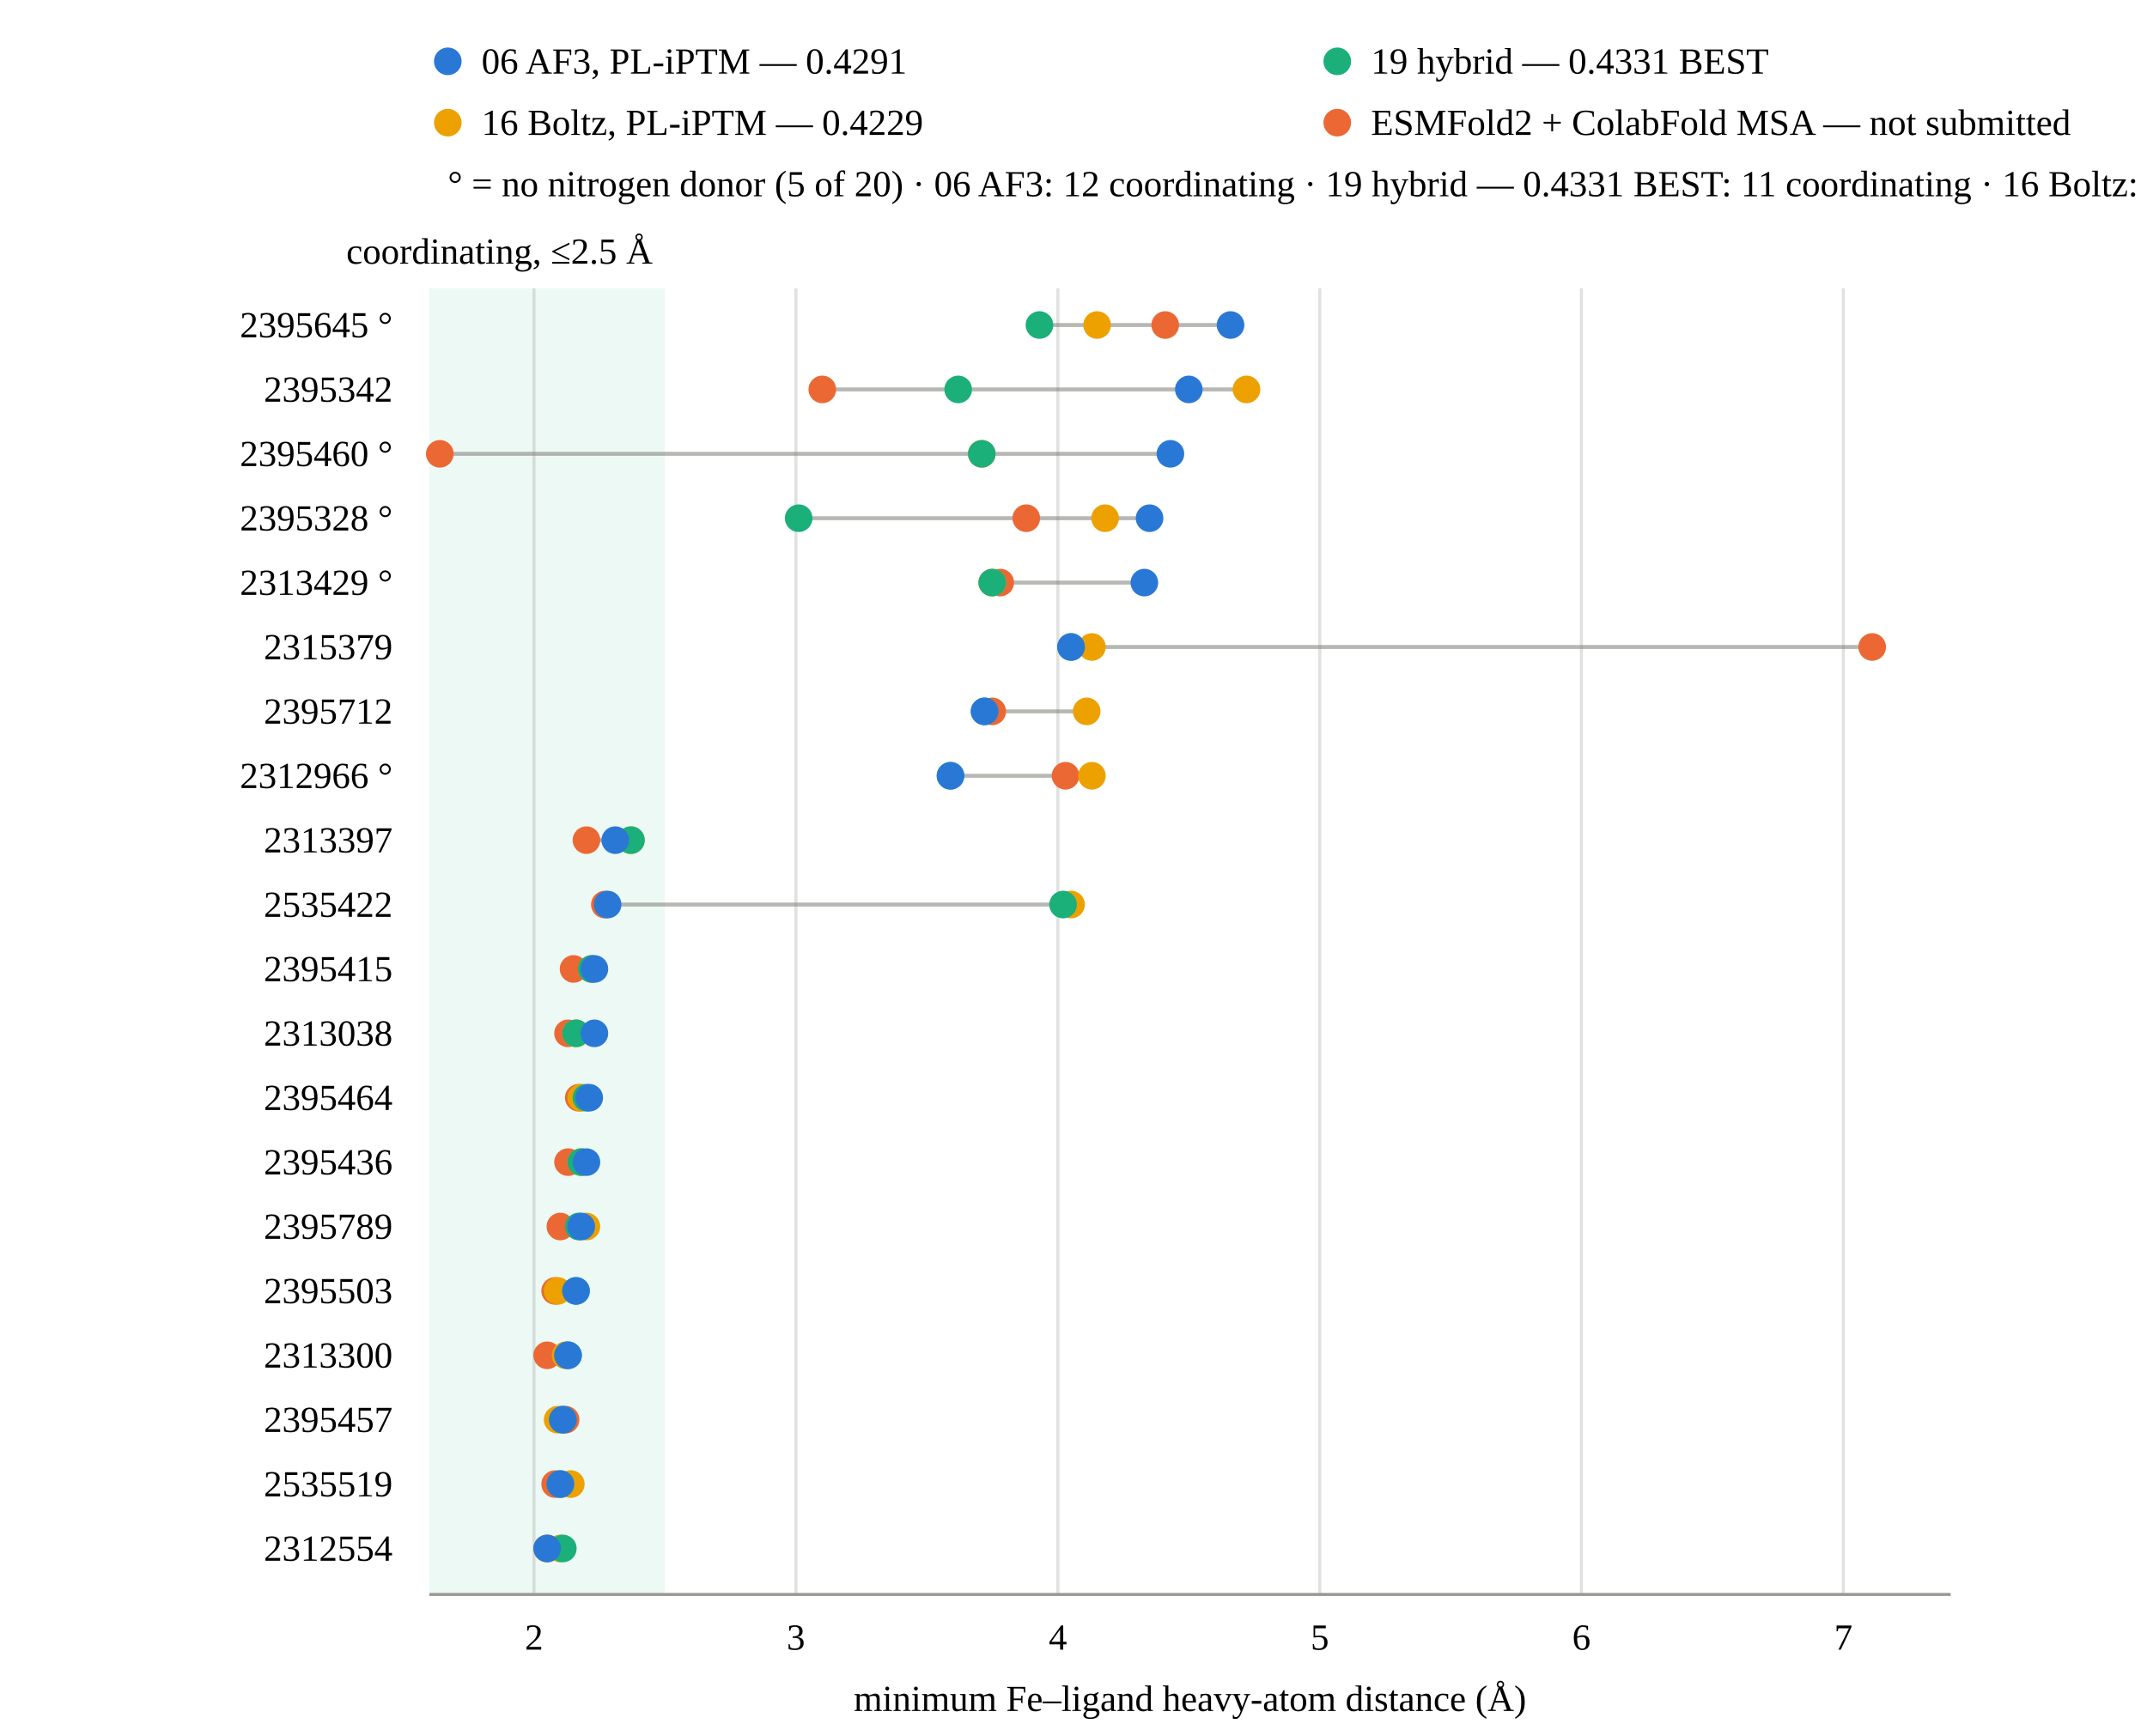
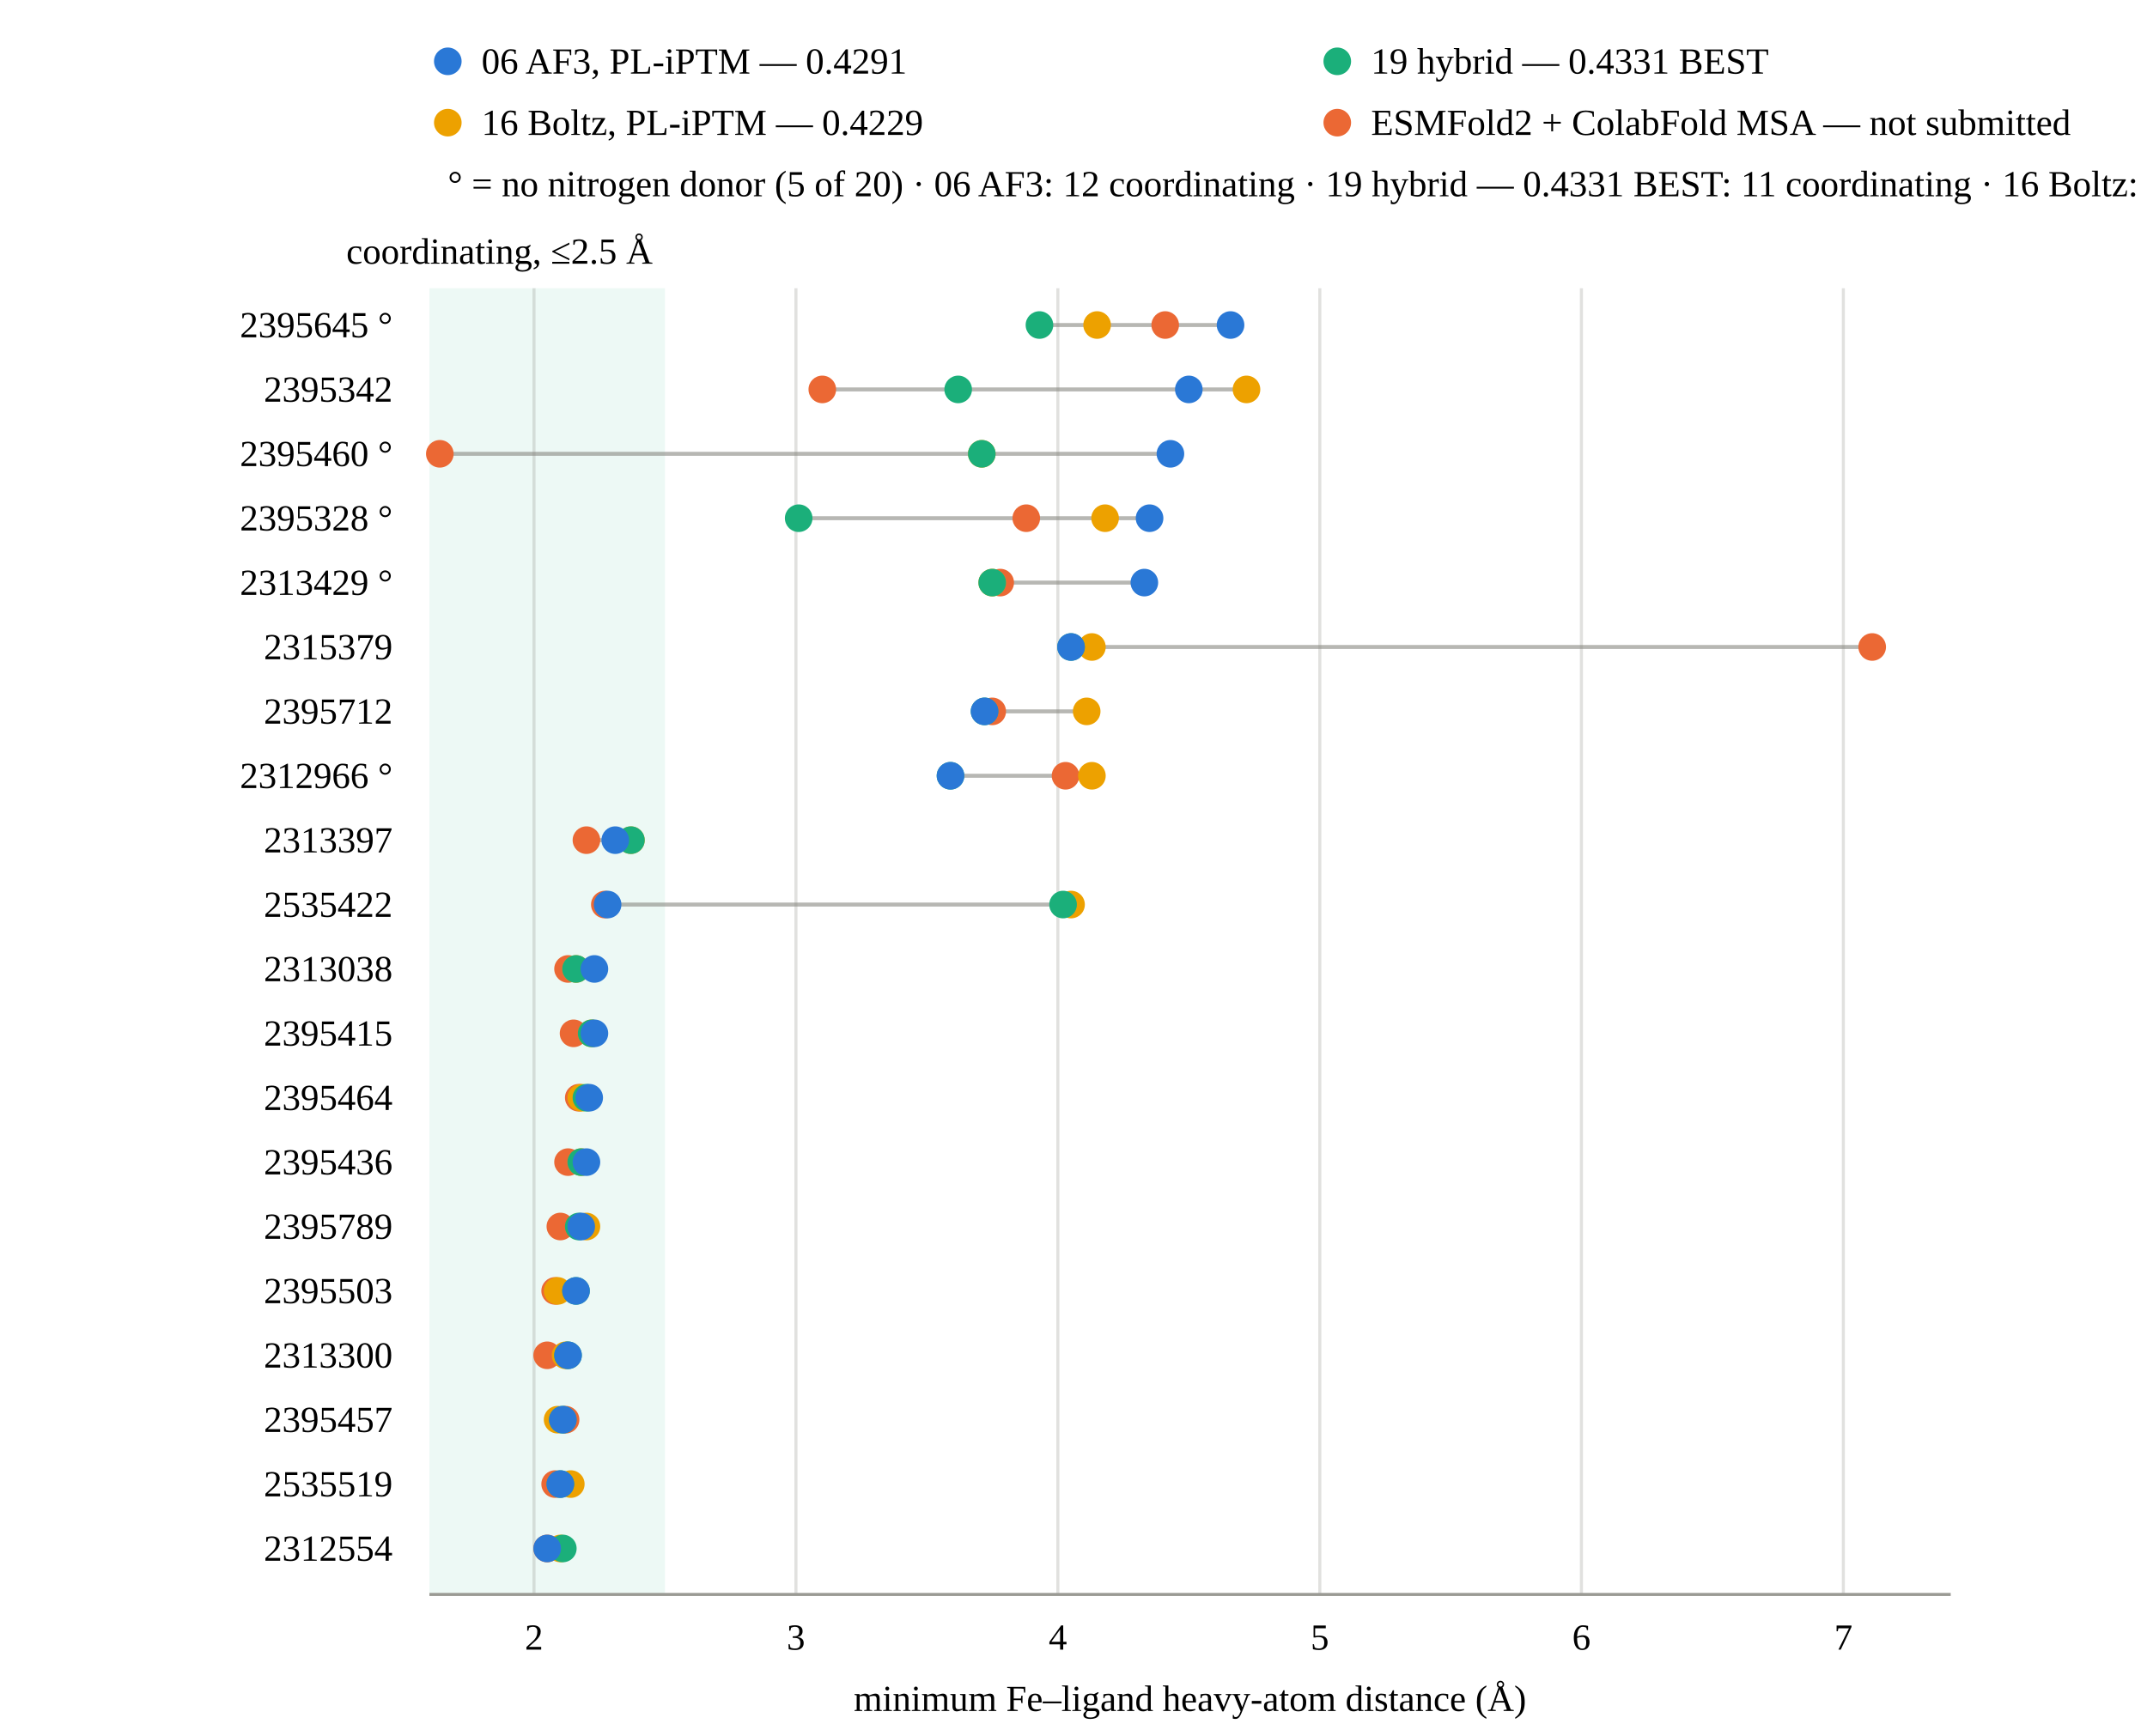
<svg xmlns="http://www.w3.org/2000/svg" viewBox="0 0 700 566" role="img">
  <rect x="140.0" y="94" width="76.8" height="426" fill="#1baf7a" opacity="0.08" />
  <text x="212.8" y="86" text-anchor="end" class="ts">coordinating, ≤2.5 Å</text>
  <line x1="174.1" y1="94" x2="174.1" y2="520" stroke="#9a9a94" stroke-opacity="0.3" />
  <text x="174.1" y="538" text-anchor="middle" class="ts">2</text>
  <line x1="259.5" y1="94" x2="259.5" y2="520" stroke="#9a9a94" stroke-opacity="0.3" />
  <text x="259.5" y="538" text-anchor="middle" class="ts">3</text>
  <line x1="344.9" y1="94" x2="344.9" y2="520" stroke="#9a9a94" stroke-opacity="0.3" />
  <text x="344.9" y="538" text-anchor="middle" class="ts">4</text>
  <line x1="430.3" y1="94" x2="430.3" y2="520" stroke="#9a9a94" stroke-opacity="0.3" />
  <text x="430.3" y="538" text-anchor="middle" class="ts">5</text>
  <line x1="515.6" y1="94" x2="515.6" y2="520" stroke="#9a9a94" stroke-opacity="0.3" />
  <text x="515.6" y="538" text-anchor="middle" class="ts">6</text>
  <line x1="601.0" y1="94" x2="601.0" y2="520" stroke="#9a9a94" stroke-opacity="0.3" />
  <text x="601.0" y="538" text-anchor="middle" class="ts">7</text>
  <text x="128" y="110" text-anchor="end" class="ts">2395645 °</text>
  <line x1="338.9" y1="106" x2="401.2" y2="106" stroke="#888780" stroke-width="1.3" stroke-opacity="0.6" />
  <circle cx="379.9" cy="106" r="4.5" fill="#eb6834" />
  <circle cx="357.7" cy="106" r="4.5" fill="#eda100" />
  <circle cx="338.9" cy="106" r="4.5" fill="#1baf7a" />
  <circle cx="401.2" cy="106" r="4.5" fill="#2a78d6" />
  <text x="128" y="131" text-anchor="end" class="ts">2395342</text>
  <line x1="268.1" y1="127" x2="406.4" y2="127" stroke="#888780" stroke-width="1.3" stroke-opacity="0.6" />
  <circle cx="268.1" cy="127" r="4.5" fill="#eb6834" />
  <circle cx="406.4" cy="127" r="4.5" fill="#eda100" />
  <circle cx="312.4" cy="127" r="4.5" fill="#1baf7a" />
  <circle cx="387.6" cy="127" r="4.5" fill="#2a78d6" />
  <text x="128" y="152" text-anchor="end" class="ts">2395460 °</text>
  <line x1="143.4" y1="148" x2="381.6" y2="148" stroke="#888780" stroke-width="1.3" stroke-opacity="0.6" />
  <circle cx="143.4" cy="148" r="4.5" fill="#eb6834" />
  <circle cx="320.1" cy="148" r="4.5" fill="#eda100" />
  <circle cx="320.1" cy="148" r="4.5" fill="#1baf7a" />
  <circle cx="381.6" cy="148" r="4.5" fill="#2a78d6" />
  <text x="128" y="173" text-anchor="end" class="ts">2395328 °</text>
  <line x1="260.4" y1="169" x2="374.8" y2="169" stroke="#888780" stroke-width="1.3" stroke-opacity="0.6" />
  <circle cx="334.6" cy="169" r="4.5" fill="#eb6834" />
  <circle cx="360.3" cy="169" r="4.5" fill="#eda100" />
  <circle cx="260.4" cy="169" r="4.5" fill="#1baf7a" />
  <circle cx="374.8" cy="169" r="4.5" fill="#2a78d6" />
  <text x="128" y="194" text-anchor="end" class="ts">2313429 °</text>
  <line x1="323.5" y1="190" x2="373.1" y2="190" stroke="#888780" stroke-width="1.3" stroke-opacity="0.6" />
  <circle cx="326.1" cy="190" r="4.5" fill="#eb6834" />
  <circle cx="323.5" cy="190" r="4.5" fill="#eda100" />
  <circle cx="323.5" cy="190" r="4.5" fill="#1baf7a" />
  <circle cx="373.1" cy="190" r="4.5" fill="#2a78d6" />
  <text x="128" y="215" text-anchor="end" class="ts">2315379</text>
  <line x1="349.2" y1="211" x2="610.4" y2="211" stroke="#888780" stroke-width="1.3" stroke-opacity="0.6" />
  <circle cx="610.4" cy="211" r="4.5" fill="#eb6834" />
  <circle cx="356.0" cy="211" r="4.5" fill="#eda100" />
  <circle cx="349.2" cy="211" r="4.5" fill="#1baf7a" />
  <circle cx="349.2" cy="211" r="4.5" fill="#2a78d6" />
  <text x="128" y="236" text-anchor="end" class="ts">2395712</text>
  <line x1="321.0" y1="232" x2="354.3" y2="232" stroke="#888780" stroke-width="1.3" stroke-opacity="0.6" />
  <circle cx="323.5" cy="232" r="4.5" fill="#eb6834" />
  <circle cx="354.3" cy="232" r="4.5" fill="#eda100" />
  <circle cx="321.0" cy="232" r="4.5" fill="#1baf7a" />
  <circle cx="321.0" cy="232" r="4.5" fill="#2a78d6" />
  <text x="128" y="257" text-anchor="end" class="ts">2312966 °</text>
  <line x1="309.9" y1="253" x2="356.0" y2="253" stroke="#888780" stroke-width="1.3" stroke-opacity="0.6" />
  <circle cx="347.4" cy="253" r="4.5" fill="#eb6834" />
  <circle cx="356.0" cy="253" r="4.5" fill="#eda100" />
  <circle cx="309.9" cy="253" r="4.5" fill="#1baf7a" />
  <circle cx="309.9" cy="253" r="4.5" fill="#2a78d6" />
  <text x="128" y="278" text-anchor="end" class="ts">2313397</text>
  <line x1="191.2" y1="274" x2="205.7" y2="274" stroke="#888780" stroke-width="1.3" stroke-opacity="0.6" />
  <circle cx="191.2" cy="274" r="4.5" fill="#eb6834" />
  <circle cx="205.7" cy="274" r="4.5" fill="#eda100" />
  <circle cx="205.7" cy="274" r="4.5" fill="#1baf7a" />
  <circle cx="200.6" cy="274" r="4.5" fill="#2a78d6" />
  <text x="128" y="299" text-anchor="end" class="ts">2535422</text>
  <line x1="197.2" y1="295" x2="349.2" y2="295" stroke="#888780" stroke-width="1.3" stroke-opacity="0.6" />
  <circle cx="197.2" cy="295" r="4.5" fill="#eb6834" />
  <circle cx="349.2" cy="295" r="4.5" fill="#eda100" />
  <circle cx="346.6" cy="295" r="4.5" fill="#1baf7a" />
  <circle cx="198.1" cy="295" r="4.5" fill="#2a78d6" />
-   <text x="128" y="320" text-anchor="end" class="ts">2395415</text>
-   <line x1="187.0" y1="316" x2="193.8" y2="316" stroke="#888780" stroke-width="1.3" stroke-opacity="0.6" />
-   <circle cx="187.0" cy="316" r="4.5" fill="#eb6834" />
-   <circle cx="192.9" cy="316" r="4.5" fill="#eda100" />
-   <circle cx="192.9" cy="316" r="4.5" fill="#1baf7a" />
+   <text x="128" y="320" text-anchor="end" class="ts">2313038</text>
+   <line x1="185.2" y1="316" x2="193.8" y2="316" stroke="#888780" stroke-width="1.3" stroke-opacity="0.6" />
+   <circle cx="185.2" cy="316" r="4.5" fill="#eb6834" />
+   <circle cx="187.8" cy="316" r="4.5" fill="#eda100" />
+   <circle cx="187.8" cy="316" r="4.5" fill="#1baf7a" />
  <circle cx="193.8" cy="316" r="4.5" fill="#2a78d6" />
-   <text x="128" y="341" text-anchor="end" class="ts">2313038</text>
-   <line x1="185.2" y1="337" x2="193.8" y2="337" stroke="#888780" stroke-width="1.3" stroke-opacity="0.6" />
-   <circle cx="185.2" cy="337" r="4.5" fill="#eb6834" />
-   <circle cx="187.8" cy="337" r="4.5" fill="#eda100" />
-   <circle cx="187.8" cy="337" r="4.5" fill="#1baf7a" />
+   <text x="128" y="341" text-anchor="end" class="ts">2395415</text>
+   <line x1="187.0" y1="337" x2="193.8" y2="337" stroke="#888780" stroke-width="1.3" stroke-opacity="0.6" />
+   <circle cx="187.0" cy="337" r="4.5" fill="#eb6834" />
+   <circle cx="192.9" cy="337" r="4.5" fill="#eda100" />
+   <circle cx="192.9" cy="337" r="4.5" fill="#1baf7a" />
  <circle cx="193.8" cy="337" r="4.5" fill="#2a78d6" />
  <text x="128" y="362" text-anchor="end" class="ts">2395464</text>
  <line x1="188.7" y1="358" x2="192.1" y2="358" stroke="#888780" stroke-width="1.3" stroke-opacity="0.6" />
  <circle cx="188.7" cy="358" r="4.5" fill="#eb6834" />
  <circle cx="189.5" cy="358" r="4.5" fill="#eda100" />
  <circle cx="191.2" cy="358" r="4.5" fill="#1baf7a" />
  <circle cx="192.1" cy="358" r="4.5" fill="#2a78d6" />
  <text x="128" y="383" text-anchor="end" class="ts">2395436</text>
  <line x1="185.2" y1="379" x2="191.2" y2="379" stroke="#888780" stroke-width="1.3" stroke-opacity="0.6" />
  <circle cx="185.2" cy="379" r="4.5" fill="#eb6834" />
  <circle cx="189.5" cy="379" r="4.5" fill="#eda100" />
  <circle cx="189.5" cy="379" r="4.5" fill="#1baf7a" />
  <circle cx="191.2" cy="379" r="4.5" fill="#2a78d6" />
  <text x="128" y="404" text-anchor="end" class="ts">2395789</text>
  <line x1="182.7" y1="400" x2="191.2" y2="400" stroke="#888780" stroke-width="1.3" stroke-opacity="0.6" />
  <circle cx="182.7" cy="400" r="4.5" fill="#eb6834" />
  <circle cx="191.2" cy="400" r="4.5" fill="#eda100" />
  <circle cx="188.7" cy="400" r="4.5" fill="#1baf7a" />
  <circle cx="189.5" cy="400" r="4.5" fill="#2a78d6" />
  <text x="128" y="425" text-anchor="end" class="ts">2395503</text>
  <line x1="181.0" y1="421" x2="187.8" y2="421" stroke="#888780" stroke-width="1.3" stroke-opacity="0.6" />
  <circle cx="181.0" cy="421" r="4.5" fill="#eb6834" />
  <circle cx="181.8" cy="421" r="4.5" fill="#eda100" />
  <circle cx="187.8" cy="421" r="4.5" fill="#1baf7a" />
  <circle cx="187.8" cy="421" r="4.5" fill="#2a78d6" />
  <text x="128" y="446" text-anchor="end" class="ts">2313300</text>
  <line x1="178.4" y1="442" x2="185.2" y2="442" stroke="#888780" stroke-width="1.3" stroke-opacity="0.6" />
  <circle cx="178.4" cy="442" r="4.5" fill="#eb6834" />
  <circle cx="184.4" cy="442" r="4.5" fill="#eda100" />
  <circle cx="185.2" cy="442" r="4.5" fill="#1baf7a" />
  <circle cx="185.2" cy="442" r="4.5" fill="#2a78d6" />
  <text x="128" y="467" text-anchor="end" class="ts">2395457</text>
  <line x1="181.8" y1="463" x2="184.4" y2="463" stroke="#888780" stroke-width="1.3" stroke-opacity="0.6" />
  <circle cx="184.4" cy="463" r="4.5" fill="#eb6834" />
  <circle cx="181.8" cy="463" r="4.5" fill="#eda100" />
  <circle cx="183.5" cy="463" r="4.5" fill="#1baf7a" />
  <circle cx="183.5" cy="463" r="4.5" fill="#2a78d6" />
  <text x="128" y="488" text-anchor="end" class="ts">2535519</text>
  <line x1="181.0" y1="484" x2="186.1" y2="484" stroke="#888780" stroke-width="1.3" stroke-opacity="0.6" />
  <circle cx="181.0" cy="484" r="4.5" fill="#eb6834" />
  <circle cx="186.1" cy="484" r="4.5" fill="#eda100" />
  <circle cx="182.7" cy="484" r="4.5" fill="#1baf7a" />
  <circle cx="182.7" cy="484" r="4.5" fill="#2a78d6" />
  <text x="128" y="509" text-anchor="end" class="ts">2312554</text>
  <line x1="178.4" y1="505" x2="183.5" y2="505" stroke="#888780" stroke-width="1.3" stroke-opacity="0.6" />
  <circle cx="178.4" cy="505" r="4.5" fill="#eb6834" />
  <circle cx="182.7" cy="505" r="4.5" fill="#eda100" />
  <circle cx="183.5" cy="505" r="4.5" fill="#1baf7a" />
  <circle cx="178.4" cy="505" r="4.5" fill="#2a78d6" />
  <line x1="140" y1="520" x2="636" y2="520" stroke="#9a9a94" />
  <text x="388" y="558" text-anchor="middle" class="ts">minimum Fe–ligand heavy-atom distance (Å)</text>
  <circle cx="146" cy="20" r="4.5" fill="#2a78d6" />
  <text x="157" y="24" class="ts">06 AF3, PL-iPTM — 0.4291</text>
  <circle cx="436" cy="20" r="4.5" fill="#1baf7a" />
  <text x="447" y="24" class="ts">19 hybrid — 0.4331  BEST</text>
  <circle cx="146" cy="40" r="4.5" fill="#eda100" />
  <text x="157" y="44" class="ts">16 Boltz, PL-iPTM — 0.4229</text>
  <circle cx="436" cy="40" r="4.5" fill="#eb6834" />
  <text x="447" y="44" class="ts">ESMFold2 + ColabFold MSA — not submitted</text>
  <text x="146" y="64" class="ts">° = no nitrogen donor (5 of 20) · 06 AF3: 12 coordinating · 19 hybrid — 0.4331  BEST: 11 coordinating · 16 Boltz: 11 coordinating · ESMFold2 + ColabFold MSA — not submitted: 13 coordinating</text>
</svg>
